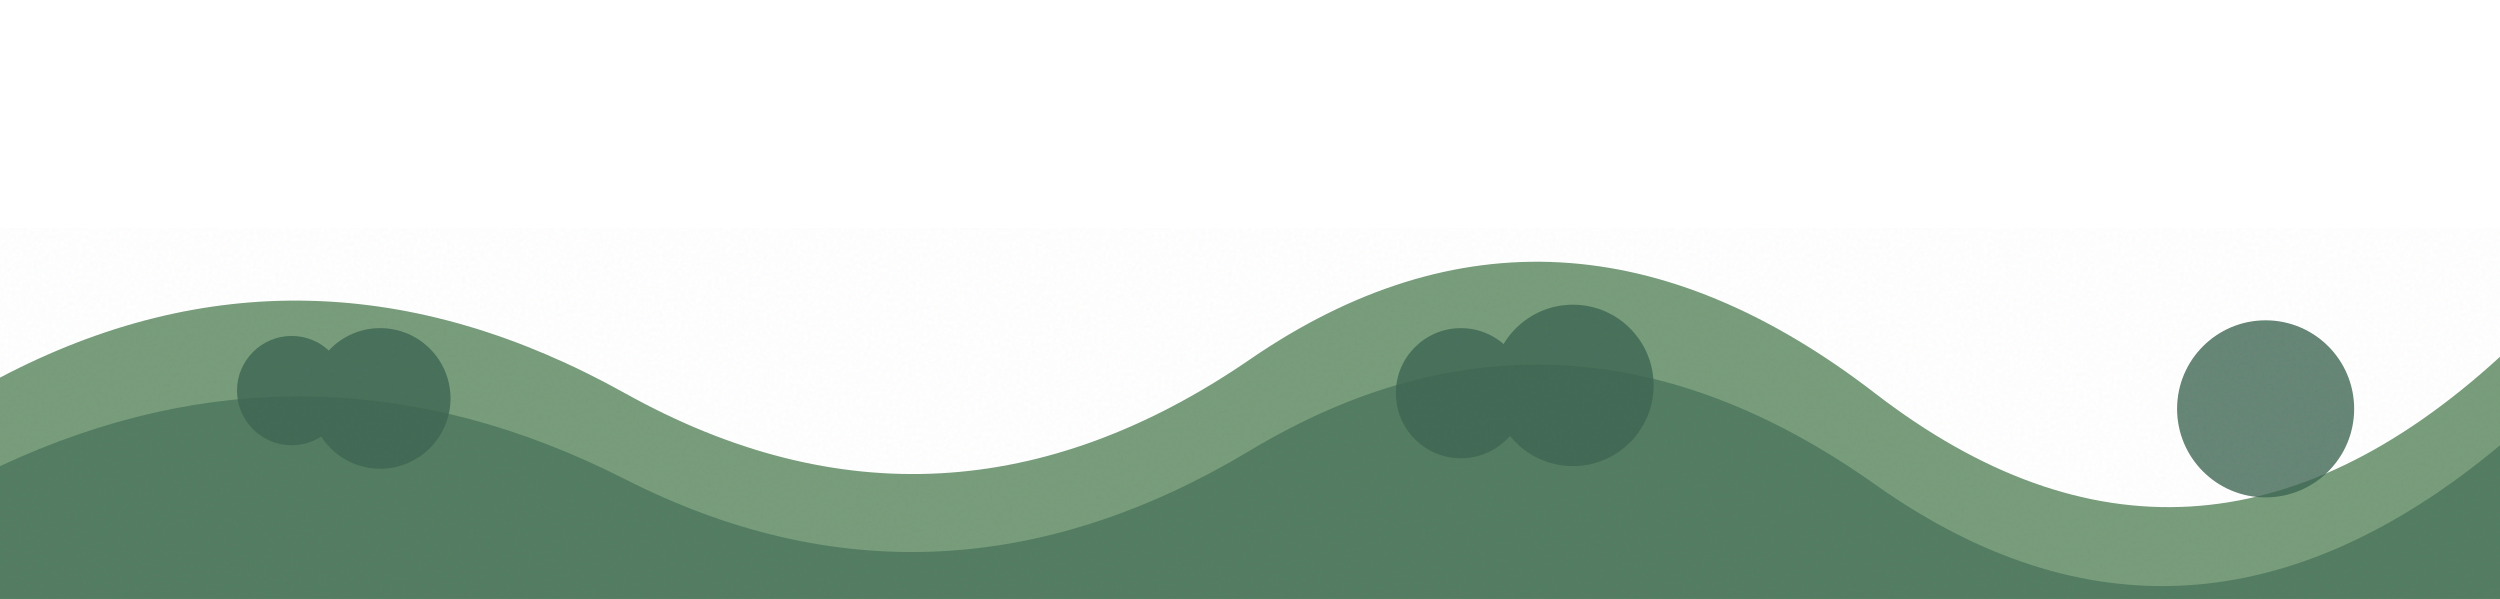
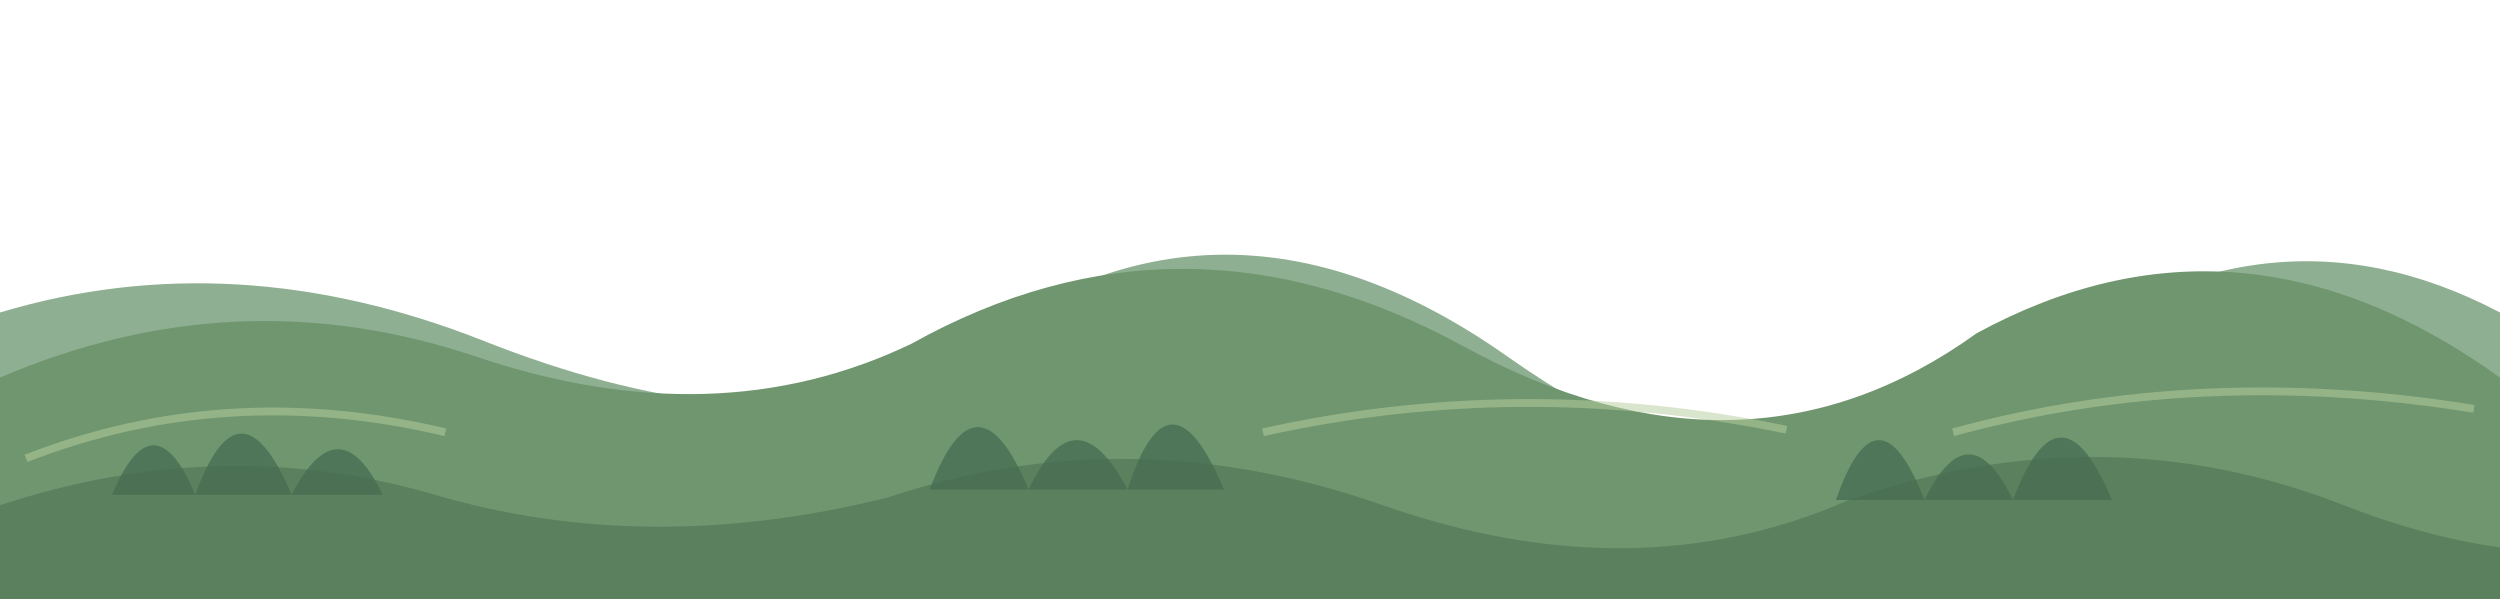
<svg xmlns="http://www.w3.org/2000/svg" width="960" height="230" viewBox="0 0 960 230">
-   <defs>
-     <filter id="paper" x="-10%" y="-10%" width="120%" height="120%">
-       <feTurbulence baseFrequency=".7" numOctaves="2" seed="7" type="fractalNoise" result="n" />
-       <feColorMatrix in="n" values="1 0 0 0 0 0 1 0 0 0 0 0 1 0 0 0 0 0 .045 0" />
-       <feBlend in="SourceGraphic" mode="multiply" />
-     </filter>
-   </defs>
-   <g filter="url(#paper)">
-     <path d="M0 230V145Q118 83 240 151T480 138T720 151T960 137V230Z" fill="#789d7b" />
-     <path d="M0 230V179Q120 123 240 184T480 173T720 186T960 171V230Z" fill="#557d63" />
-     <g fill="#3f6653" opacity=".8">
-       <circle cx="112" cy="150" r="21" />
-       <circle cx="146" cy="153" r="27" />
-       <circle cx="561" cy="151" r="25" />
-       <circle cx="604" cy="148" r="31" />
-       <circle cx="870" cy="157" r="34" />
-     </g>
+   <path d="M0 230V120Q90 93 186 131t167 18q107-96 226-12t197 7q91-73 184-24v110Z" fill="#8eaf91" />
+   <path d="M0 230v-85q91-39 183-8t167-5q104-58 212 1t197-5q101-55 201 17v85Z" fill="#6f966f" />
+   <path d="M0 230v-36q85-28 167-4t174 1q93-31 190 3t179-2q98-34 190 2t160 0v36Z" fill="#5b805d" />
+   <g fill="#466b51" opacity=".75">
+     <path d="M43 190q16-38 32 0 17-47 37 0 18-35 35 0zM357 188q18-48 38 0 18-38 38 0 16-50 37 0zM705 192q16-46 34 0 17-35 34 0 18-48 38 0z" />
+   </g>
+   <g fill="none" stroke="#b7cd9d" stroke-width="3" opacity=".52">
+     <path d="M10 176q77-30 161-10M485 166q99-22 201-1M750 166q95-26 200-9" />
  </g>
</svg>
